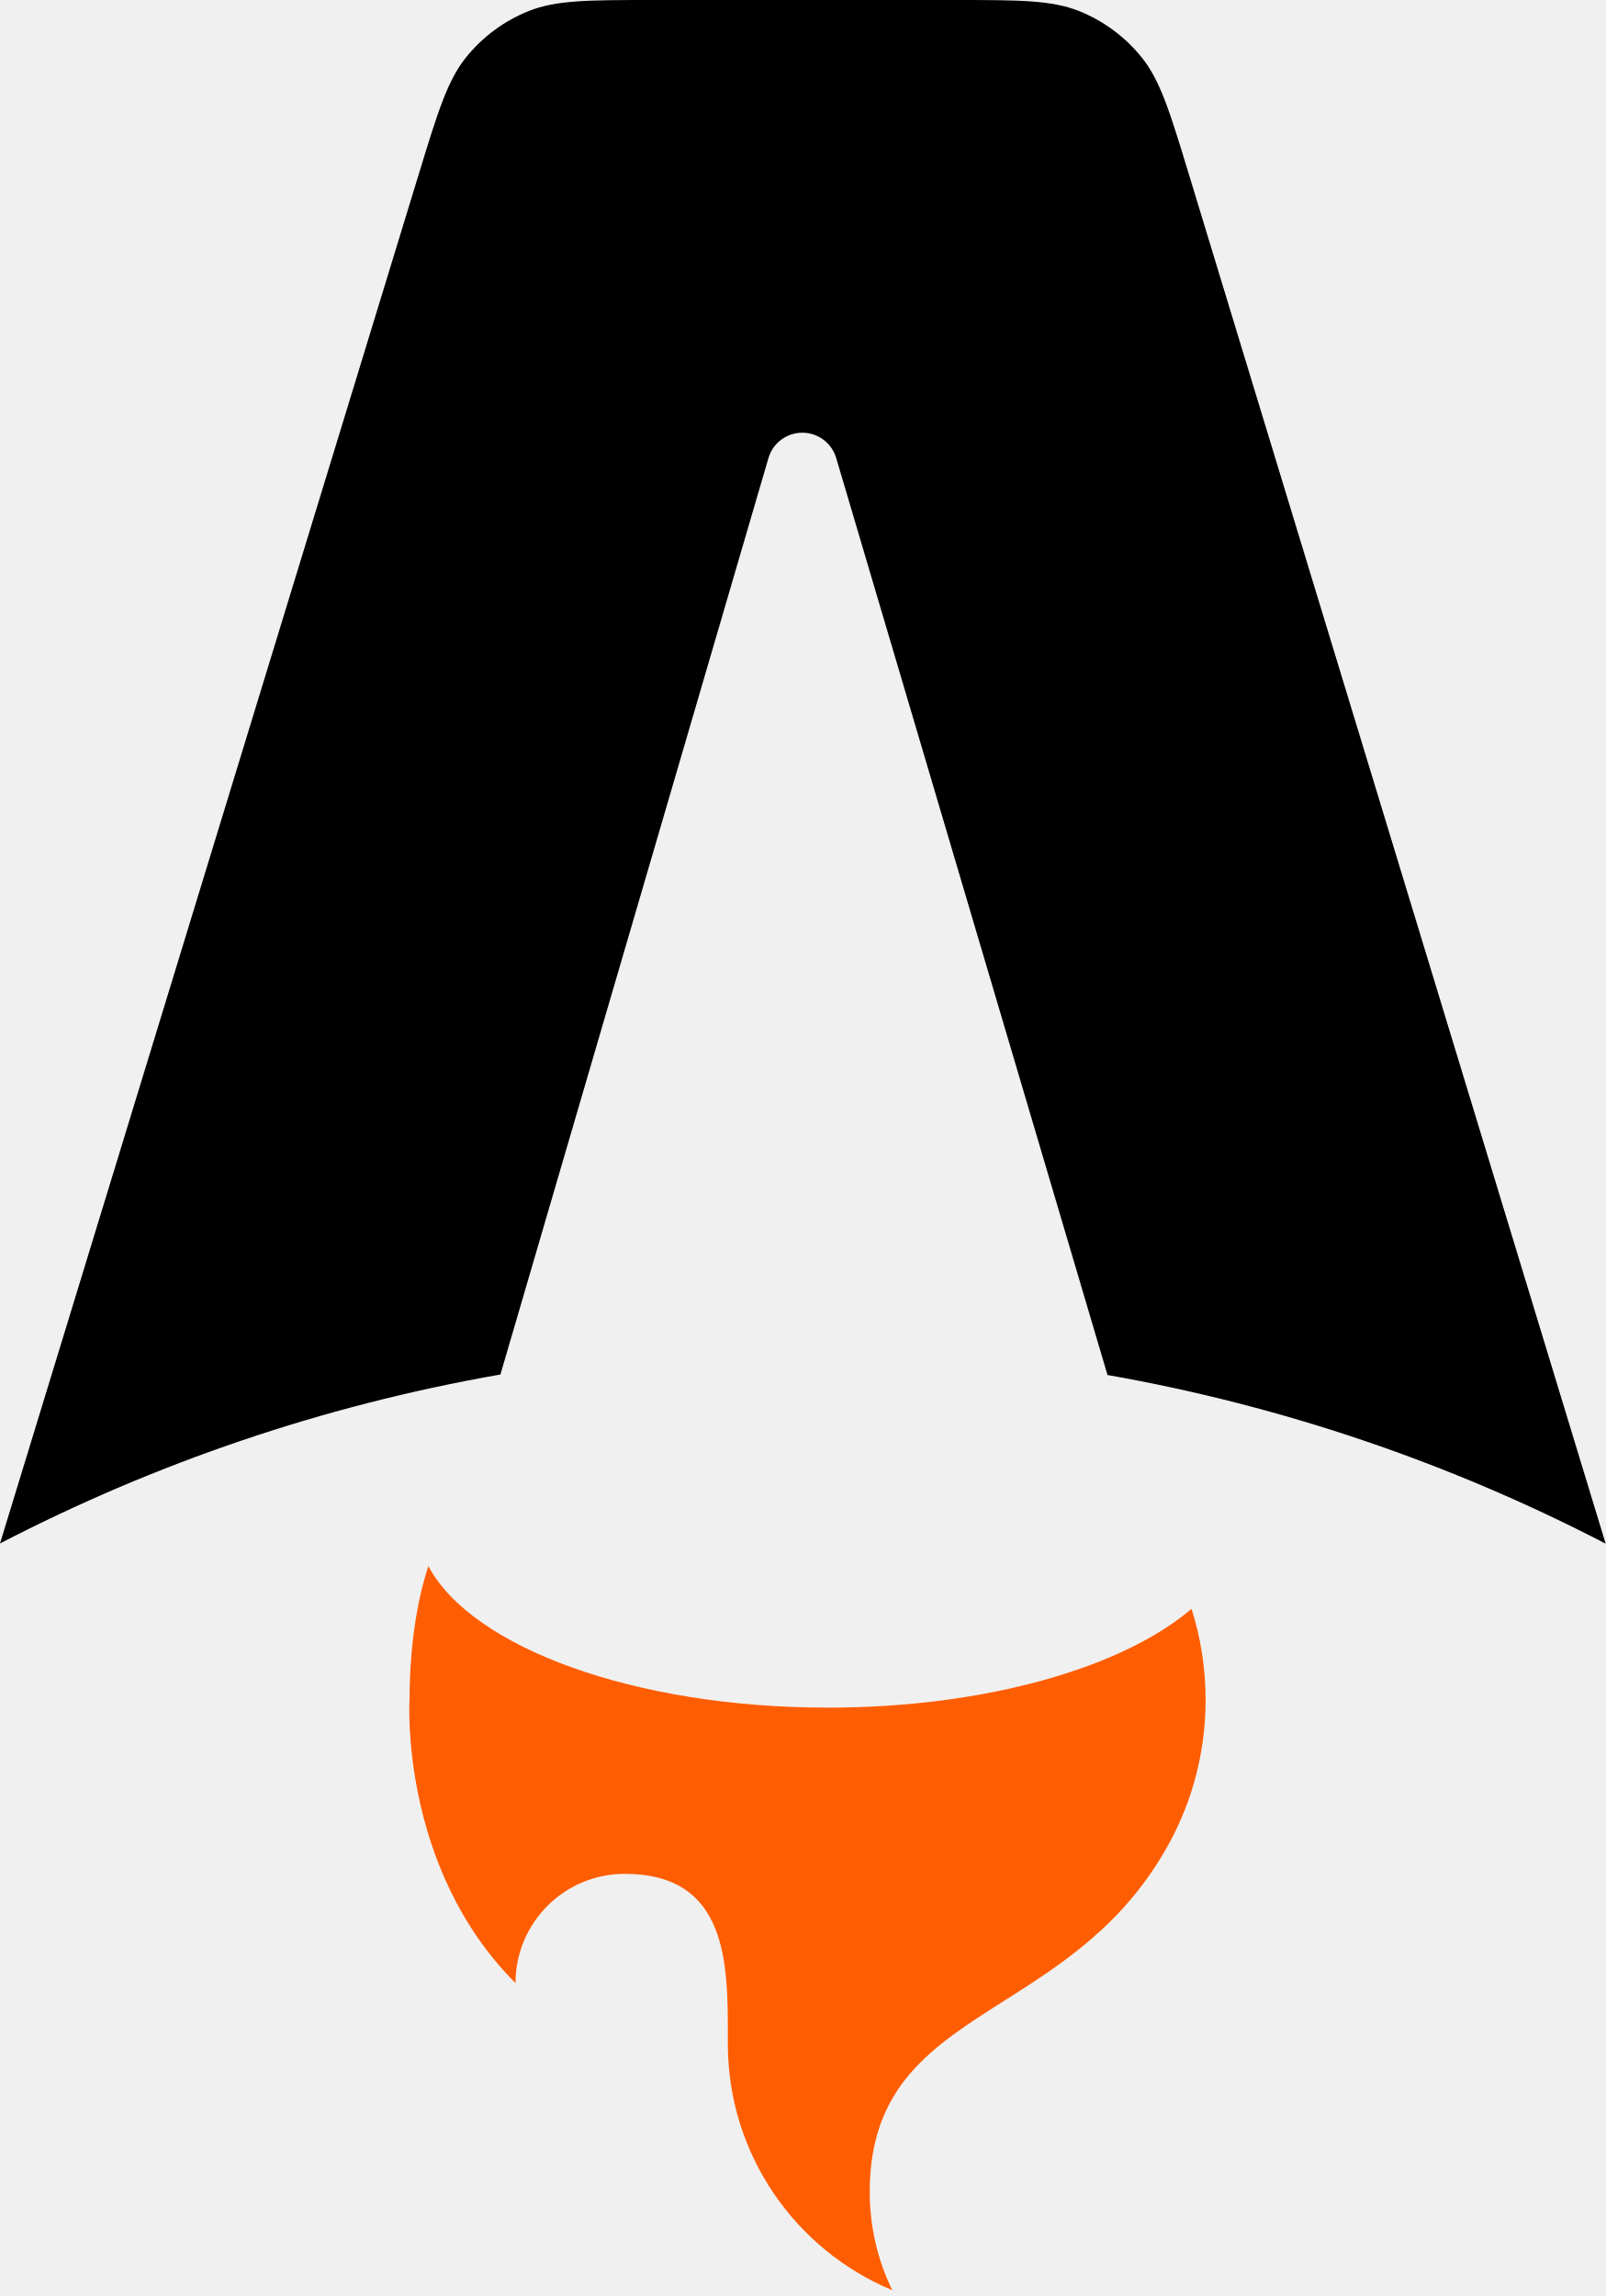
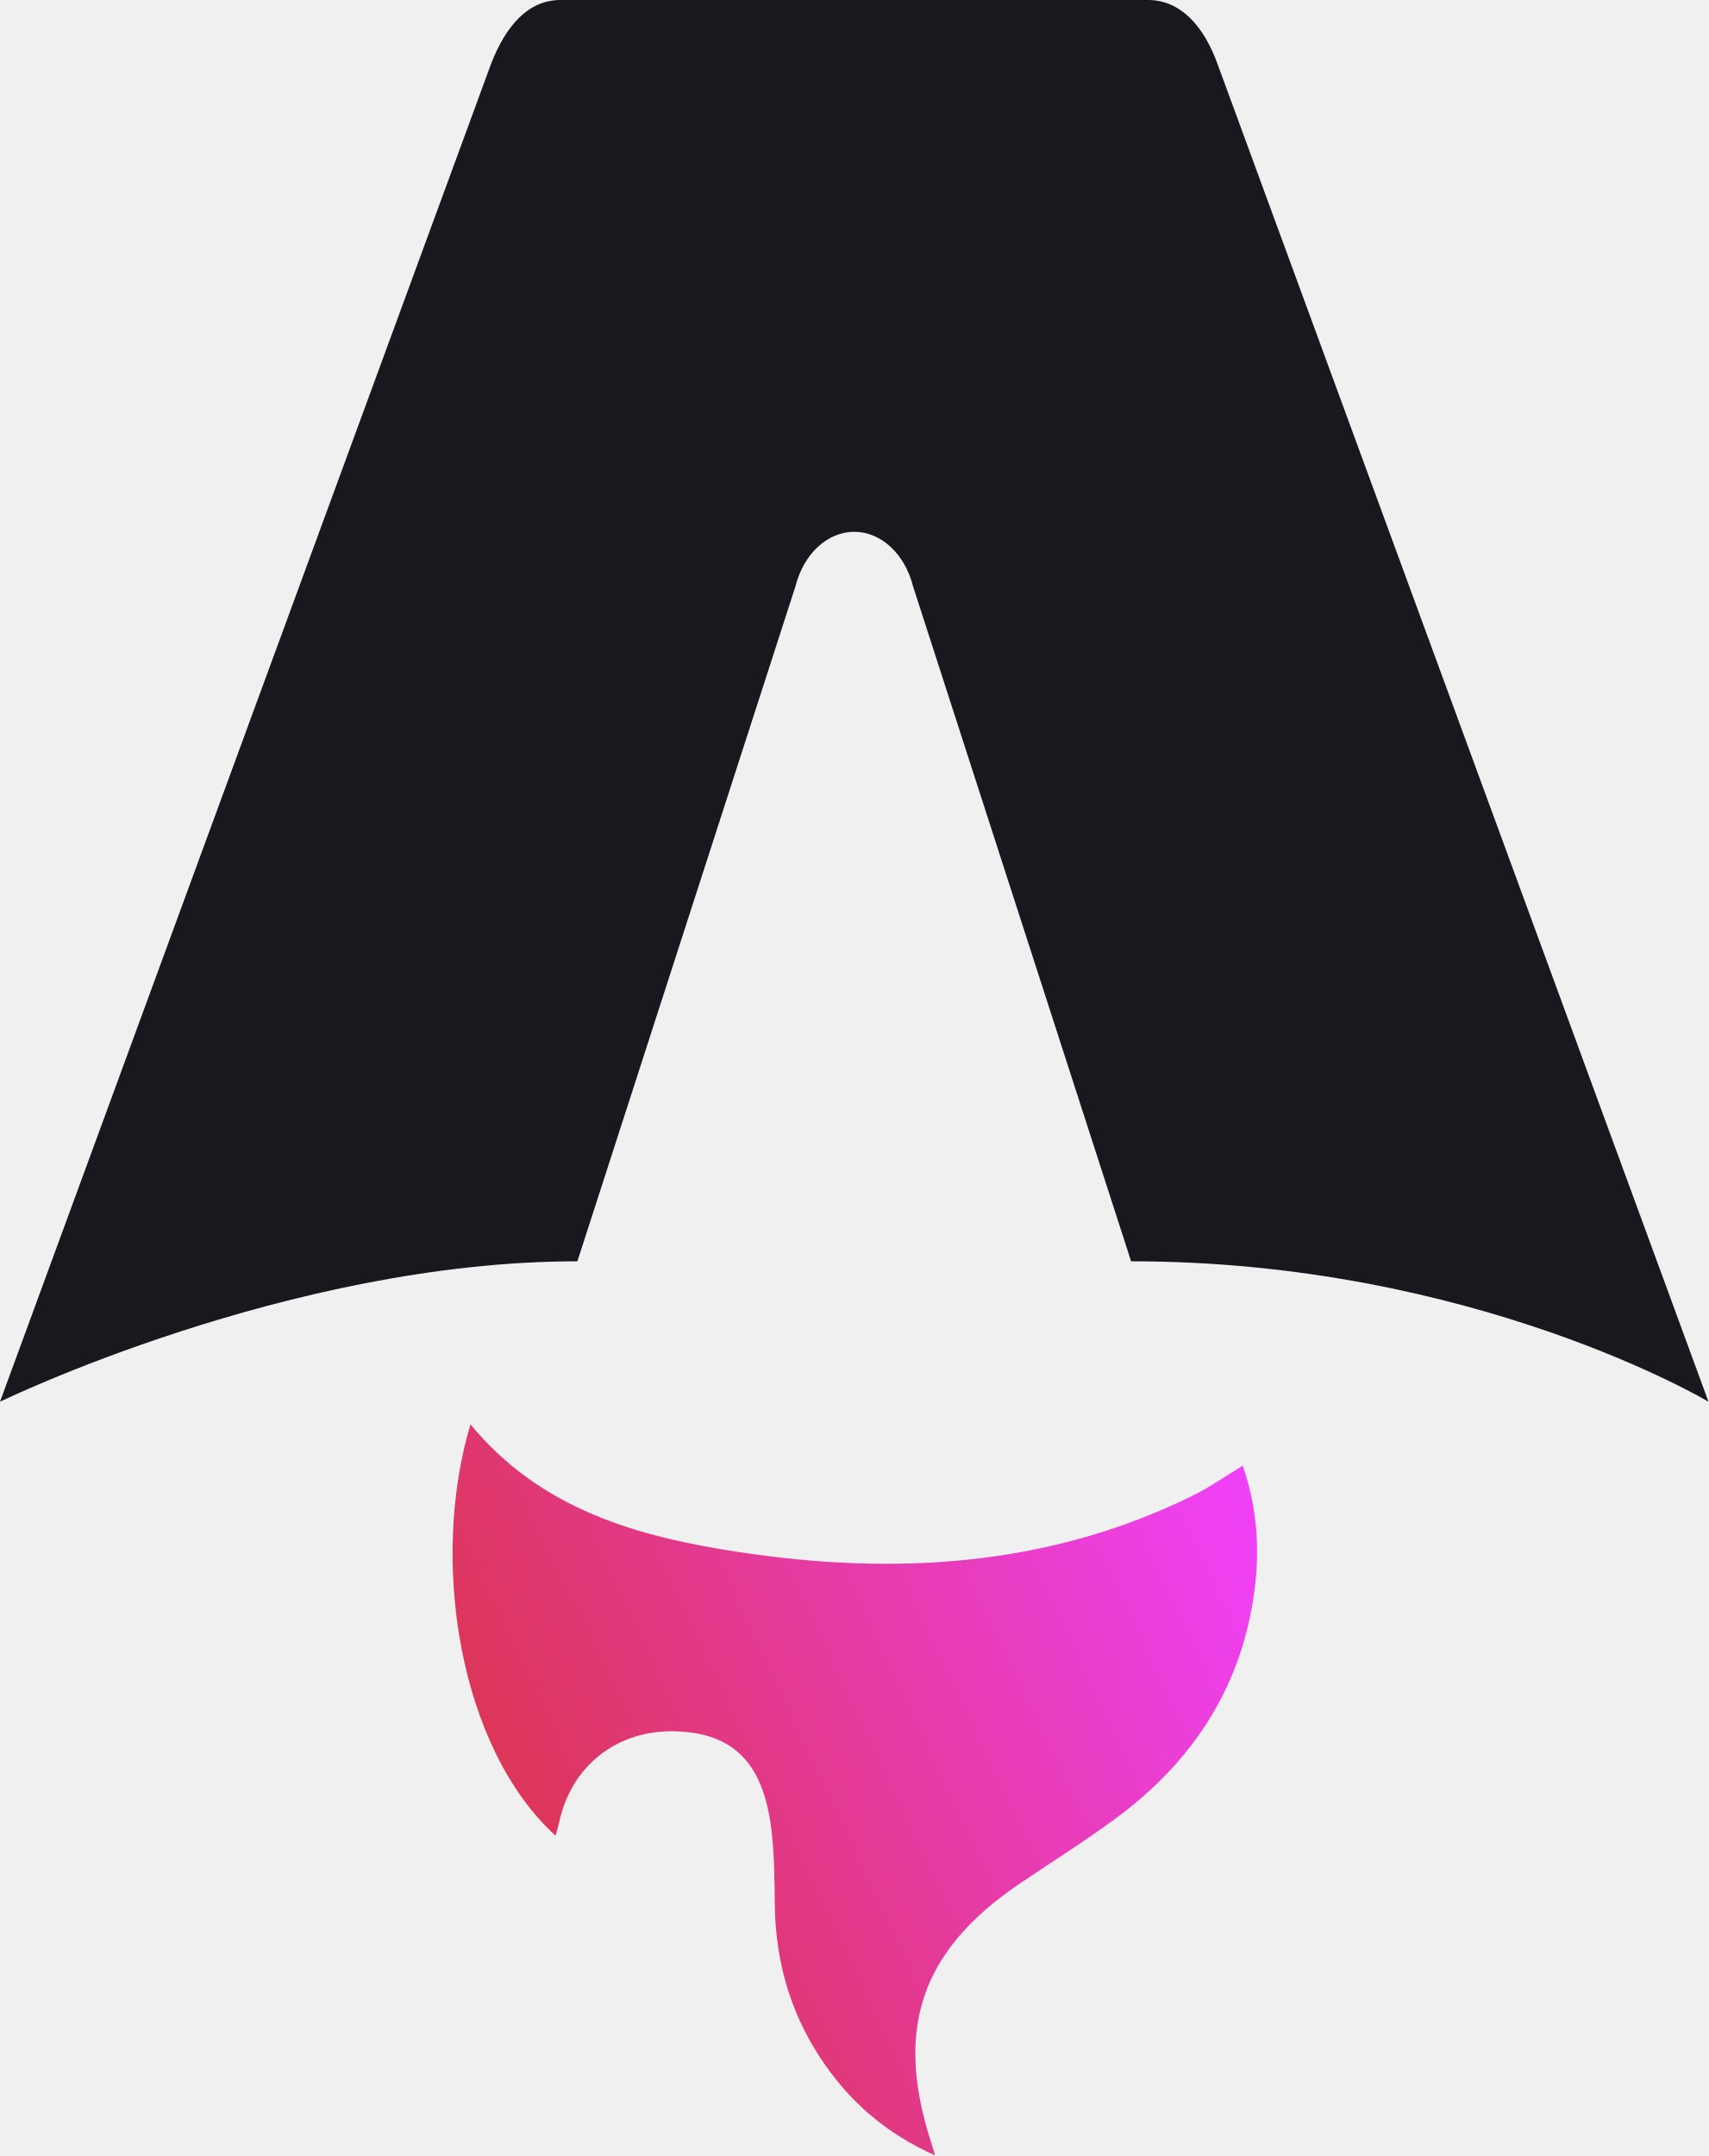
- <svg xmlns="http://www.w3.org/2000/svg" width="256px" height="366px" viewBox="0 0 256 366" version="1.1" preserveAspectRatio="xMidYMid">
+ <svg xmlns="http://www.w3.org/2000/svg" width="256px" height="323px" viewBox="0 0 256 323" version="1.1" preserveAspectRatio="xMidYMid">
+   <defs>
+     <linearGradient x1="0%" y1="91.269%" x2="116.842%" y2="41.115%" id="linearGradient-1">
+       <stop stop-color="#D83333" offset="0%" />
+       <stop stop-color="#F041FF" offset="100%" />
+     </linearGradient>
+   </defs>
  <g>
-     <path d="M182.022,9.147 C185.004,12.849 186.524,17.844 189.565,27.834 L256,246.073 C231.437,233.331 204.735,224.141 176.574,219.183 L133.318,73.008 C132.61,70.617 130.413,68.976 127.919,68.976 C125.419,68.976 123.218,70.625 122.516,73.025 L79.784,219.109 C51.492,224.045 24.668,233.252 0,246.04 L66.761,27.783 C69.811,17.811 71.337,12.824 74.319,9.129 C76.951,5.867 80.375,3.334 84.265,1.771 C88.67,0 93.885,0 104.314,0 L151.997,0 C162.44,0 167.661,0 172.071,1.774 C175.963,3.341 179.39,5.879 182.022,9.147 Z" fill="#000000" />
-     <path d="M189.972,256.459 C179.02,265.824 157.16,272.211 131.98,272.211 C101.076,272.211 75.173,262.59 68.3,249.65 C65.842,257.066 65.291,265.554 65.291,270.975 C65.291,270.975 63.672,297.598 82.189,316.115 C82.189,306.5 89.984,298.706 99.598,298.706 C116.078,298.706 116.06,313.083 116.045,324.748 C116.044,325.098 116.044,325.445 116.044,325.789 C116.044,343.494 126.865,358.672 142.254,365.069 C139.955,360.342 138.666,355.033 138.666,349.422 C138.666,332.536 148.579,326.249 160.101,318.942 C169.268,313.128 179.454,306.668 186.473,293.71 C190.136,286.949 192.215,279.205 192.215,270.975 C192.215,265.914 191.429,261.037 189.972,256.459 Z" fill="#FF5D01" />
+     <path d="M83.261,275.039 C68.673,261.703 64.414,233.684 70.492,213.386 C81.031,226.182 95.632,230.238 110.757,232.524 C134.106,236.057 157.037,234.736 178.728,224.064 C181.209,222.844 183.502,221.216 186.213,219.572 C188.248,225.475 188.778,231.436 188.067,237.504 C186.339,252.28 178.985,263.695 167.29,272.346 C162.613,275.807 157.664,278.901 152.834,282.165 C137.995,292.192 133.981,303.952 139.557,321.06 C139.689,321.477 139.808,321.893 140.108,322.91 C132.531,319.52 126.997,314.582 122.78,308.092 C118.327,301.24 116.208,293.661 116.096,285.462 C116.04,281.471 116.04,277.444 115.504,273.511 C114.193,263.921 109.691,259.626 101.208,259.378 C92.503,259.126 85.617,264.505 83.791,272.982 C83.651,273.631 83.449,274.273 83.247,275.029 L83.261,275.039 Z" fill="#FFFFFF" />
+     <path d="M83.261,275.039 C68.673,261.703 64.414,233.684 70.492,213.386 C81.031,226.182 95.632,230.238 110.757,232.524 C134.106,236.057 157.037,234.736 178.728,224.064 C181.209,222.844 183.502,221.216 186.213,219.572 C188.248,225.475 188.778,231.436 188.067,237.504 C186.339,252.28 178.985,263.695 167.29,272.346 C162.613,275.807 157.664,278.901 152.834,282.165 C137.995,292.192 133.981,303.952 139.557,321.06 C139.689,321.477 139.808,321.893 140.108,322.91 C132.531,319.52 126.997,314.582 122.78,308.092 C118.327,301.24 116.208,293.661 116.096,285.462 C116.04,281.471 116.04,277.444 115.504,273.511 C114.193,263.921 109.691,259.626 101.208,259.378 C92.503,259.126 85.617,264.505 83.791,272.982 C83.651,273.631 83.449,274.273 83.247,275.029 L83.261,275.039 Z" fill="url(#linearGradient-1)" />
+     <path d="M1.70502831e-14,210.001 C1.70502831e-14,210.001 43.197,188.96 86.515,188.96 L119.176,87.882 C120.399,82.993 123.969,79.671 127.999,79.671 C132.03,79.671 135.6,82.993 136.823,87.882 L169.483,188.96 C220.787,188.96 256,210.001 256,210.001 C256,210.001 182.624,10.117 182.481,9.716 C180.375,3.806 176.82,0 172.027,0 L83.979,0 C79.186,0 75.775,3.806 73.525,9.716 C73.367,10.109 1.70502831e-14,210.001 1.70502831e-14,210.001 Z" fill="#17191E" />
  </g>
</svg>
